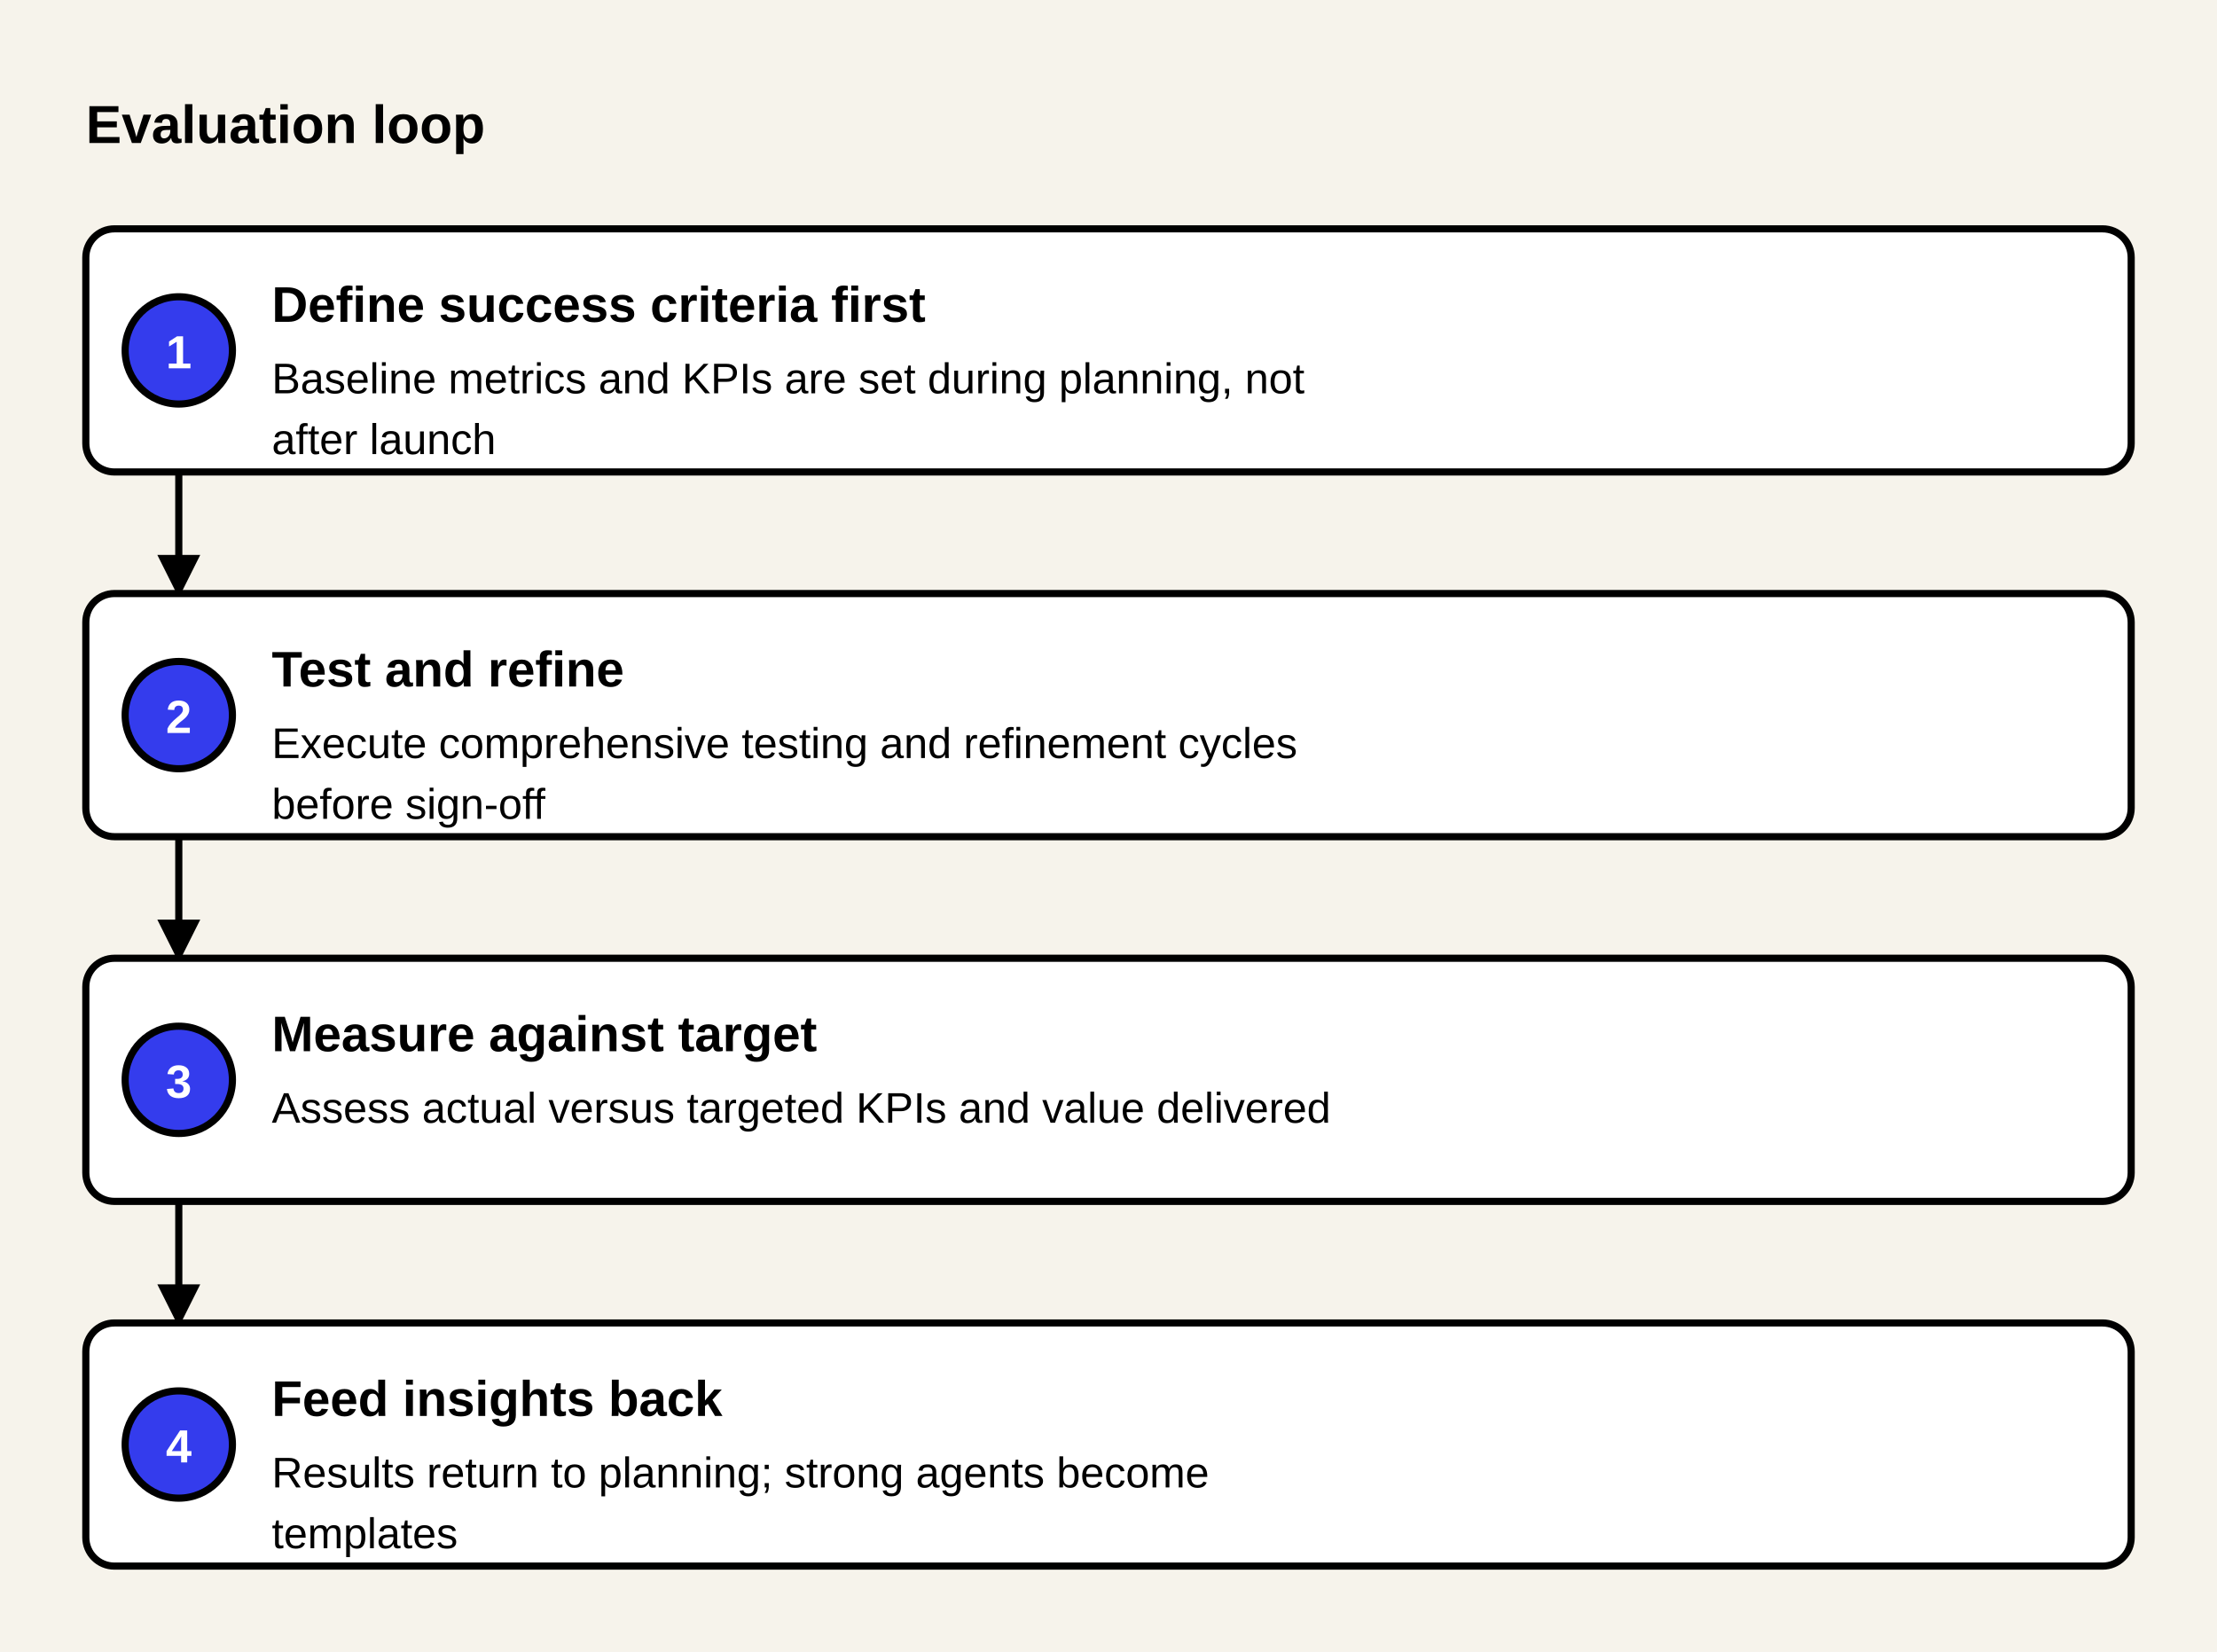
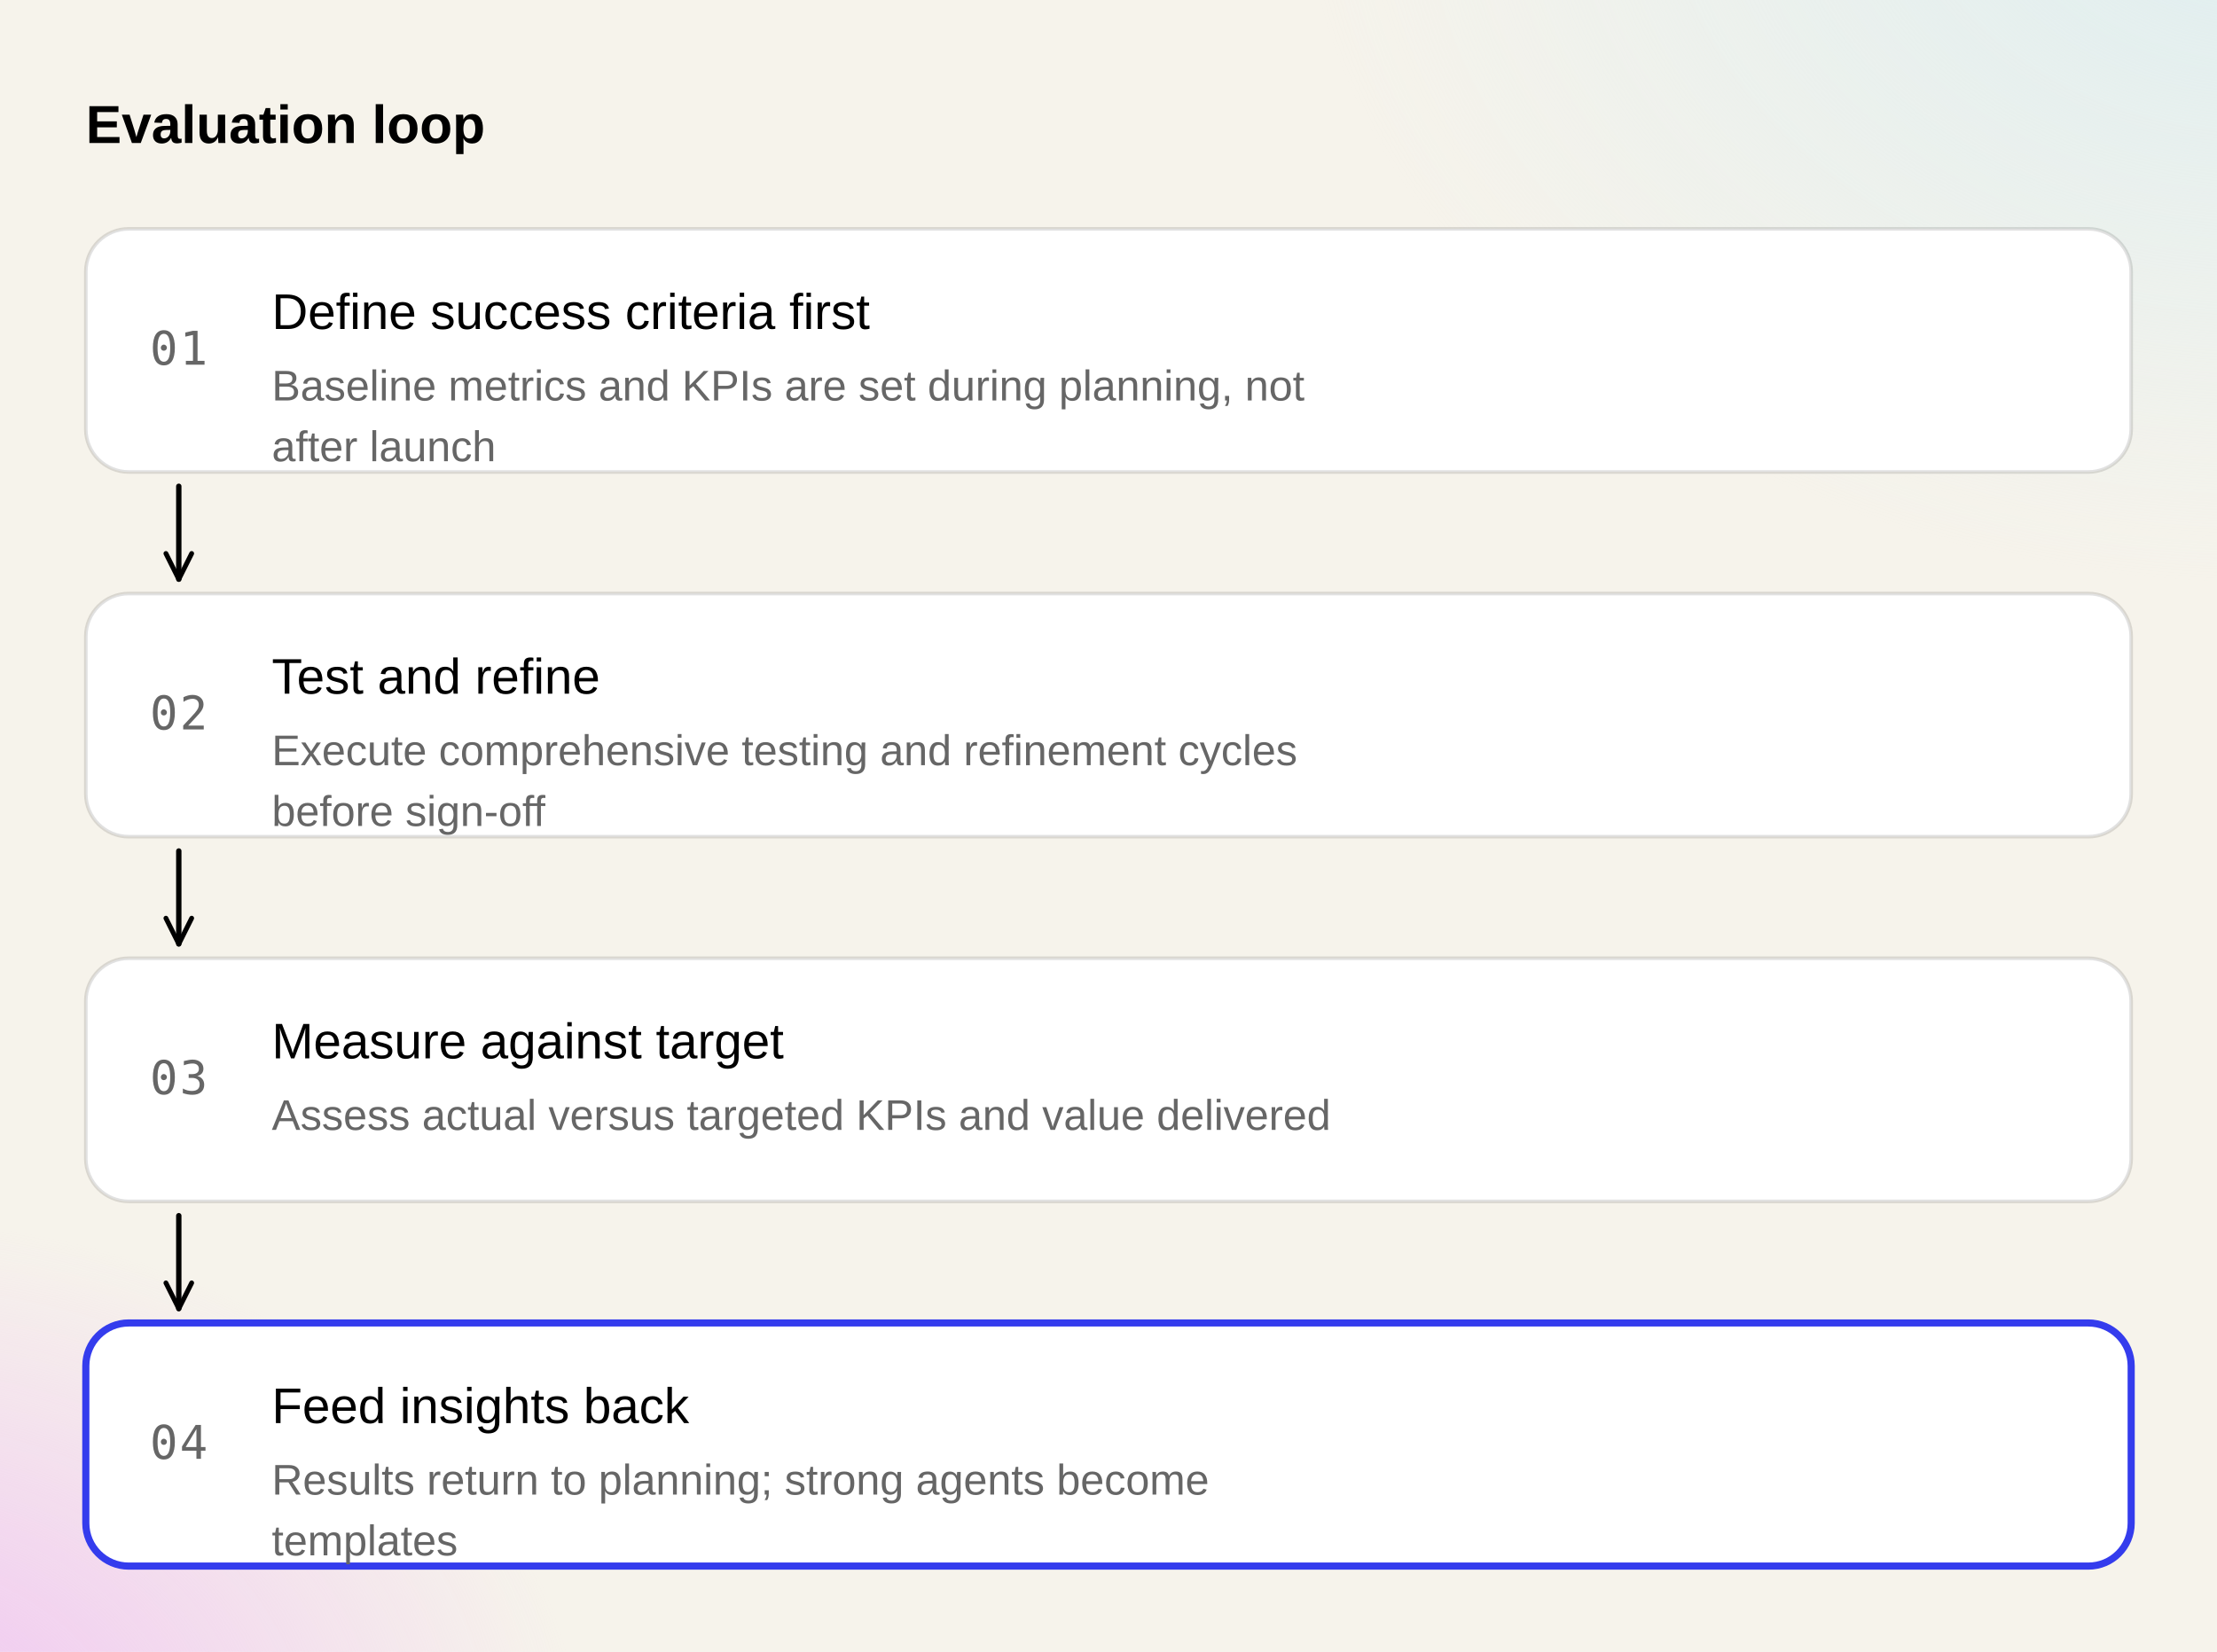
<svg xmlns="http://www.w3.org/2000/svg" viewBox="0 0 620 462" width="100%" preserveAspectRatio="xMidYMid meet">
+   <defs>
+     <radialGradient id="wt" cx="1.02" cy="-0.08" r="0.62" gradientUnits="objectBoundingBox">
+       <stop offset="0" stop-color="#DEEEF0" />
+       <stop offset="0.7" stop-color="#DEEEF0" stop-opacity="0" />
+     </radialGradient>
+     <radialGradient id="wo" cx="-0.06" cy="1.06" r="0.45" gradientUnits="objectBoundingBox">
+       <stop offset="0" stop-color="#F0C2F2" />
+       <stop offset="0.72" stop-color="#F0C2F2" stop-opacity="0" />
+     </radialGradient>
+   </defs>
  <rect x="0" y="0" width="620" height="462" fill="#F6F3EB" />
+   <rect x="0" y="0" width="620" height="462" fill="url(#wt)" />
+   <rect x="0" y="0" width="620" height="462" fill="url(#wo)" />
  <defs>
    <marker id="ah" viewBox="0 0 10 10" refX="9" refY="5" markerWidth="6" markerHeight="6" orient="auto-start-reverse">
-       <path d="M 0 0 L 10 5 L 0 10 z" fill="#000000" />
+       <path d="M 1 1 L 9 5 L 1 9" fill="none" stroke="#000000" stroke-width="1.5" stroke-linecap="round" stroke-linejoin="round" />
    </marker>
  </defs>
  <text x="24" y="40" font-family="PolySans, DM Sans, Arial, sans-serif" font-size="15" font-weight="700" fill="#000000" text-anchor="start">Evaluation loop</text>
-   <rect x="24" y="64" width="572" height="68" rx="8" fill="#FFFFFF" stroke="#000000" stroke-width="2" />
-   <circle cx="50" cy="98" r="15" fill="#343CED" stroke="#000000" stroke-width="2" />
-   <text x="50" y="103" font-family="PolySans, DM Sans, Arial, sans-serif" font-size="13" font-weight="700" fill="#FFFFFF" text-anchor="middle">1</text>
-   <text x="76" y="90" font-family="PolySans, DM Sans, Arial, sans-serif" font-size="14" font-weight="700" fill="#000000" text-anchor="start">Define success criteria first</text>
-   <text x="76" y="110" font-family="PolySans, DM Sans, Arial, sans-serif" font-size="12" font-weight="400" fill="#000000" text-anchor="start">Baseline metrics and KPIs are set during planning, not</text>
-   <text x="76" y="127" font-family="PolySans, DM Sans, Arial, sans-serif" font-size="12" font-weight="400" fill="#000000" text-anchor="start">after launch</text>
-   <line x1="50" y1="132" x2="50" y2="166" stroke="#000000" stroke-width="2" marker-end="url(#ah)" />
-   <rect x="24" y="166" width="572" height="68" rx="8" fill="#FFFFFF" stroke="#000000" stroke-width="2" />
-   <circle cx="50" cy="200" r="15" fill="#343CED" stroke="#000000" stroke-width="2" />
-   <text x="50" y="205" font-family="PolySans, DM Sans, Arial, sans-serif" font-size="13" font-weight="700" fill="#FFFFFF" text-anchor="middle">2</text>
-   <text x="76" y="192" font-family="PolySans, DM Sans, Arial, sans-serif" font-size="14" font-weight="700" fill="#000000" text-anchor="start">Test and refine</text>
-   <text x="76" y="212" font-family="PolySans, DM Sans, Arial, sans-serif" font-size="12" font-weight="400" fill="#000000" text-anchor="start">Execute comprehensive testing and refinement cycles</text>
-   <text x="76" y="229" font-family="PolySans, DM Sans, Arial, sans-serif" font-size="12" font-weight="400" fill="#000000" text-anchor="start">before sign-off</text>
-   <line x1="50" y1="234" x2="50" y2="268" stroke="#000000" stroke-width="2" marker-end="url(#ah)" />
-   <rect x="24" y="268" width="572" height="68" rx="8" fill="#FFFFFF" stroke="#000000" stroke-width="2" />
-   <circle cx="50" cy="302" r="15" fill="#343CED" stroke="#000000" stroke-width="2" />
-   <text x="50" y="307" font-family="PolySans, DM Sans, Arial, sans-serif" font-size="13" font-weight="700" fill="#FFFFFF" text-anchor="middle">3</text>
-   <text x="76" y="294" font-family="PolySans, DM Sans, Arial, sans-serif" font-size="14" font-weight="700" fill="#000000" text-anchor="start">Measure against target</text>
-   <text x="76" y="314" font-family="PolySans, DM Sans, Arial, sans-serif" font-size="12" font-weight="400" fill="#000000" text-anchor="start">Assess actual versus targeted KPIs and value delivered</text>
-   <line x1="50" y1="336" x2="50" y2="370" stroke="#000000" stroke-width="2" marker-end="url(#ah)" />
-   <rect x="24" y="370" width="572" height="68" rx="8" fill="#FFFFFF" stroke="#000000" stroke-width="2" />
-   <circle cx="50" cy="404" r="15" fill="#343CED" stroke="#000000" stroke-width="2" />
-   <text x="50" y="409" font-family="PolySans, DM Sans, Arial, sans-serif" font-size="13" font-weight="700" fill="#FFFFFF" text-anchor="middle">4</text>
-   <text x="76" y="396" font-family="PolySans, DM Sans, Arial, sans-serif" font-size="14" font-weight="700" fill="#000000" text-anchor="start">Feed insights back</text>
-   <text x="76" y="416" font-family="PolySans, DM Sans, Arial, sans-serif" font-size="12" font-weight="400" fill="#000000" text-anchor="start">Results return to planning; strong agents become</text>
-   <text x="76" y="433" font-family="PolySans, DM Sans, Arial, sans-serif" font-size="12" font-weight="400" fill="#000000" text-anchor="start">templates</text>
+   <rect x="24" y="64" width="572" height="68" rx="12" fill="#FFFFFF" stroke="rgba(0,0,0,0.12)" stroke-width="1" />
+   <text x="50" y="102" font-family="PolySans Mono, IBM Plex Mono, Roboto Mono, Menlo, monospace" font-size="13" letter-spacing="0.04em" fill="#666666" text-anchor="middle">01</text>
+   <text x="76" y="92" font-family="PolySans, DM Sans, Arial, sans-serif" font-size="14" font-weight="500" fill="#000000" text-anchor="start">Define success criteria first</text>
+   <text x="76" y="112" font-family="PolySans, DM Sans, Arial, sans-serif" font-size="12" font-weight="400" fill="#666666" text-anchor="start">Baseline metrics and KPIs are set during planning, not</text>
+   <text x="76" y="129" font-family="PolySans, DM Sans, Arial, sans-serif" font-size="12" font-weight="400" fill="#666666" text-anchor="start">after launch</text>
+   <line x1="50" y1="136" x2="50" y2="162" stroke="#000000" stroke-width="1.5" stroke-linecap="round" marker-end="url(#ah)" />
+   <rect x="24" y="166" width="572" height="68" rx="12" fill="#FFFFFF" stroke="rgba(0,0,0,0.12)" stroke-width="1" />
+   <text x="50" y="204" font-family="PolySans Mono, IBM Plex Mono, Roboto Mono, Menlo, monospace" font-size="13" letter-spacing="0.04em" fill="#666666" text-anchor="middle">02</text>
+   <text x="76" y="194" font-family="PolySans, DM Sans, Arial, sans-serif" font-size="14" font-weight="500" fill="#000000" text-anchor="start">Test and refine</text>
+   <text x="76" y="214" font-family="PolySans, DM Sans, Arial, sans-serif" font-size="12" font-weight="400" fill="#666666" text-anchor="start">Execute comprehensive testing and refinement cycles</text>
+   <text x="76" y="231" font-family="PolySans, DM Sans, Arial, sans-serif" font-size="12" font-weight="400" fill="#666666" text-anchor="start">before sign-off</text>
+   <line x1="50" y1="238" x2="50" y2="264" stroke="#000000" stroke-width="1.5" stroke-linecap="round" marker-end="url(#ah)" />
+   <rect x="24" y="268" width="572" height="68" rx="12" fill="#FFFFFF" stroke="rgba(0,0,0,0.12)" stroke-width="1" />
+   <text x="50" y="306" font-family="PolySans Mono, IBM Plex Mono, Roboto Mono, Menlo, monospace" font-size="13" letter-spacing="0.04em" fill="#666666" text-anchor="middle">03</text>
+   <text x="76" y="296" font-family="PolySans, DM Sans, Arial, sans-serif" font-size="14" font-weight="500" fill="#000000" text-anchor="start">Measure against target</text>
+   <text x="76" y="316" font-family="PolySans, DM Sans, Arial, sans-serif" font-size="12" font-weight="400" fill="#666666" text-anchor="start">Assess actual versus targeted KPIs and value delivered</text>
+   <line x1="50" y1="340" x2="50" y2="366" stroke="#000000" stroke-width="1.5" stroke-linecap="round" marker-end="url(#ah)" />
+   <rect x="24" y="370" width="572" height="68" rx="12" fill="#FFFFFF" stroke="#343CED" stroke-width="2" />
+   <text x="50" y="408" font-family="PolySans Mono, IBM Plex Mono, Roboto Mono, Menlo, monospace" font-size="13" letter-spacing="0.04em" fill="#666666" text-anchor="middle">04</text>
+   <text x="76" y="398" font-family="PolySans, DM Sans, Arial, sans-serif" font-size="14" font-weight="500" fill="#000000" text-anchor="start">Feed insights back</text>
+   <text x="76" y="418" font-family="PolySans, DM Sans, Arial, sans-serif" font-size="12" font-weight="400" fill="#666666" text-anchor="start">Results return to planning; strong agents become</text>
+   <text x="76" y="435" font-family="PolySans, DM Sans, Arial, sans-serif" font-size="12" font-weight="400" fill="#666666" text-anchor="start">templates</text>
</svg>
